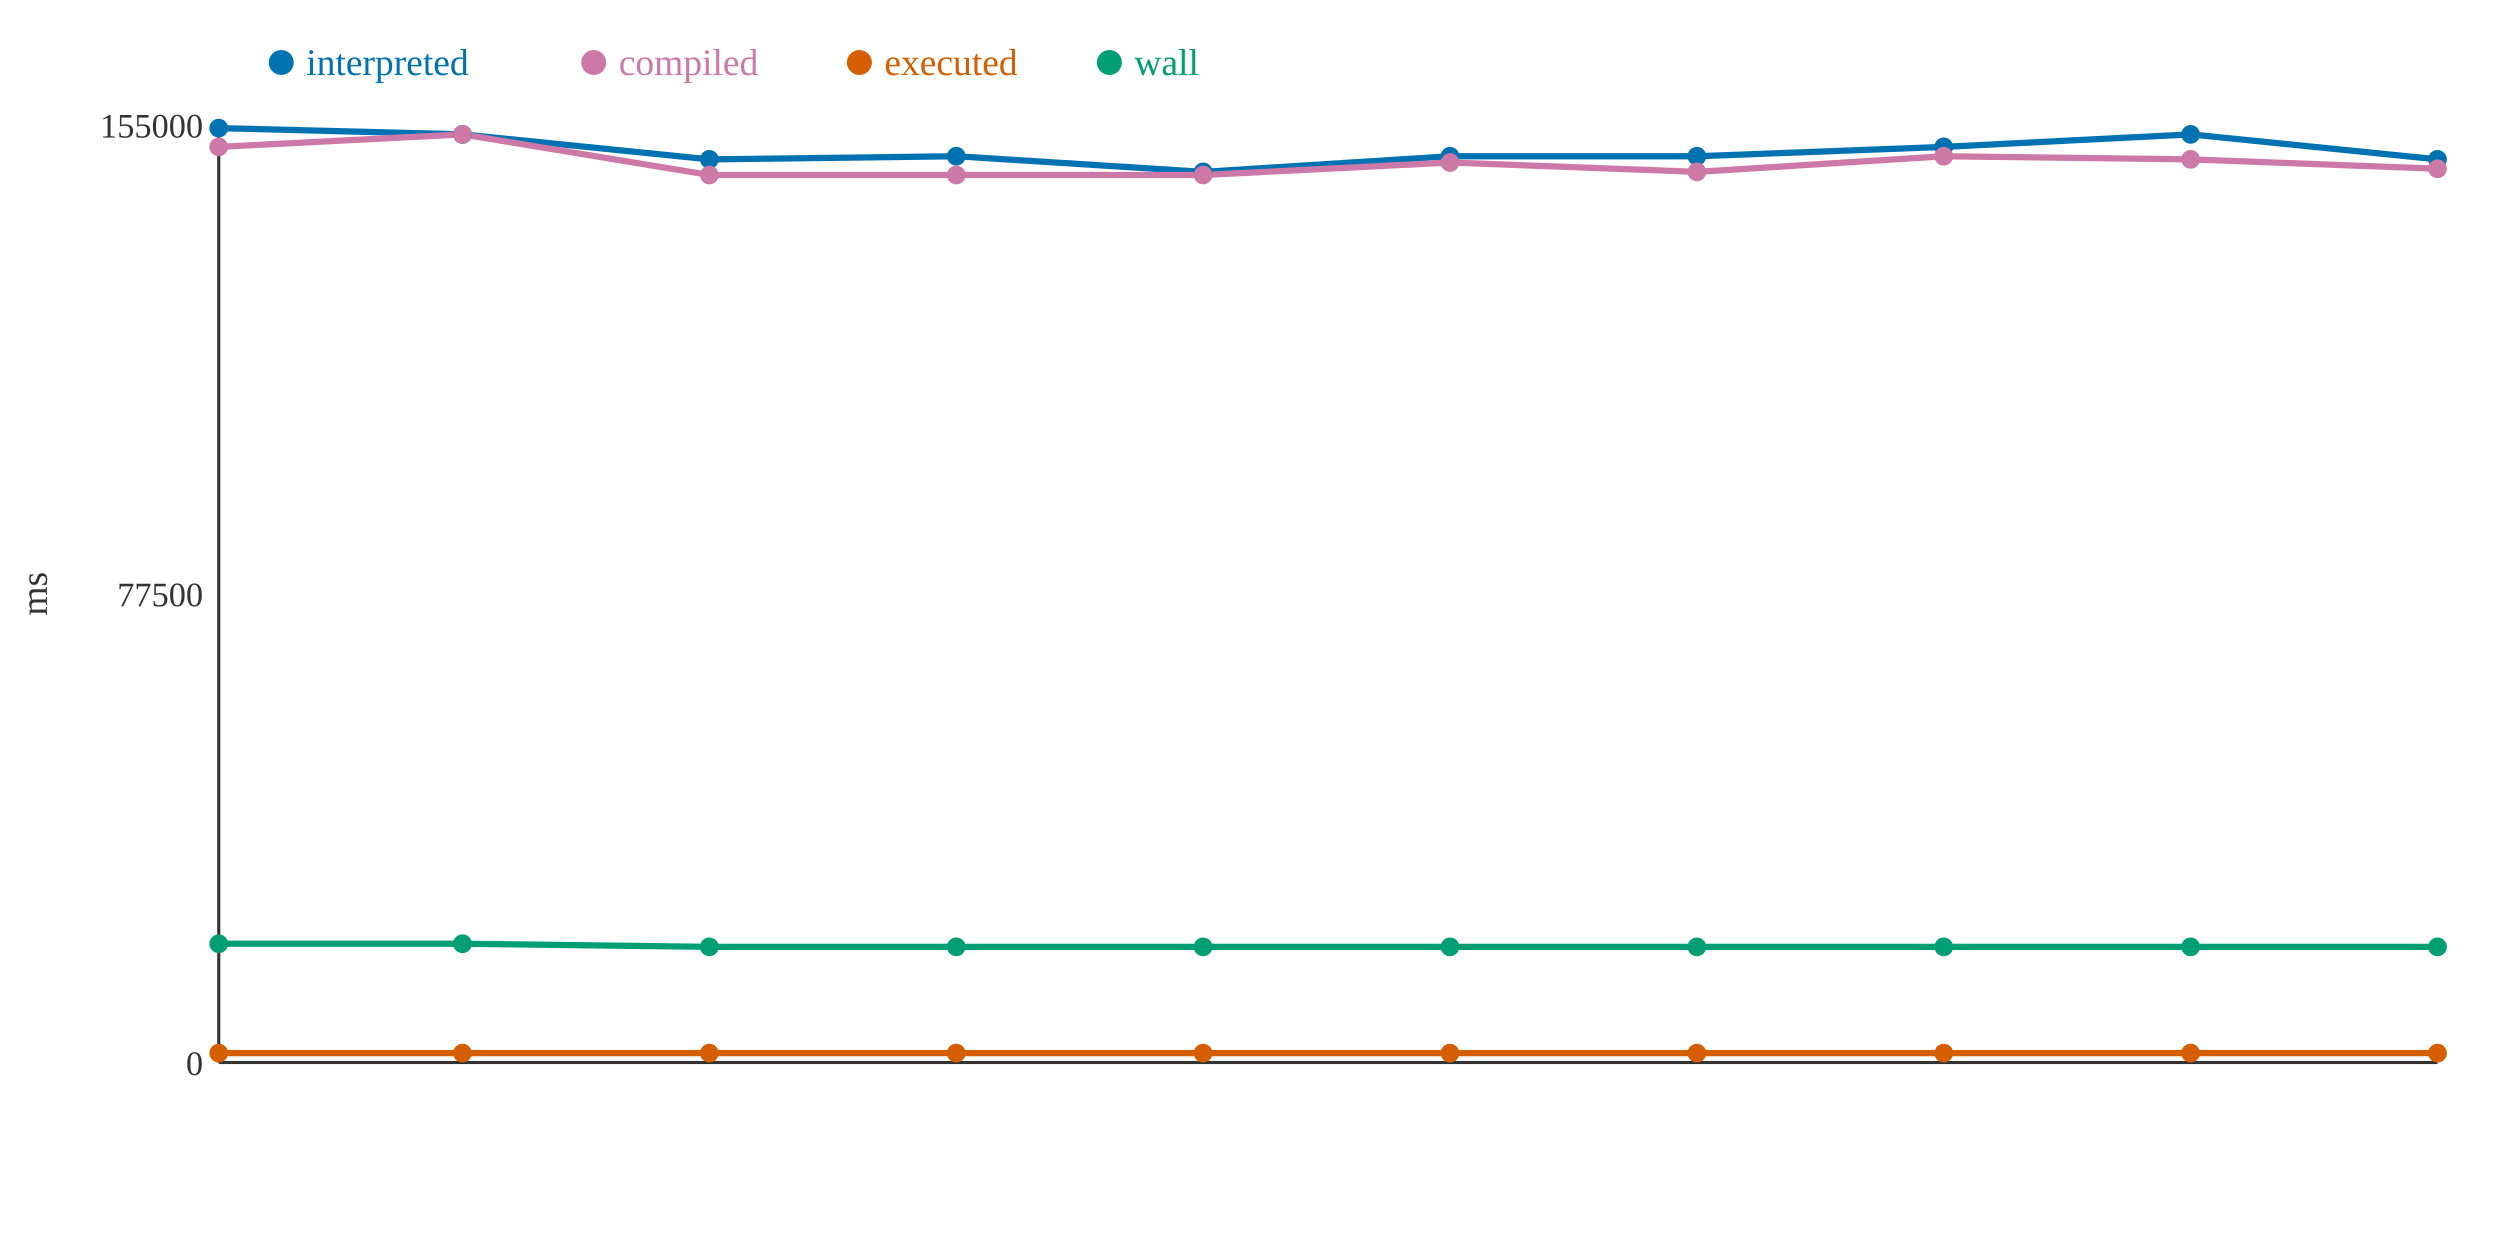
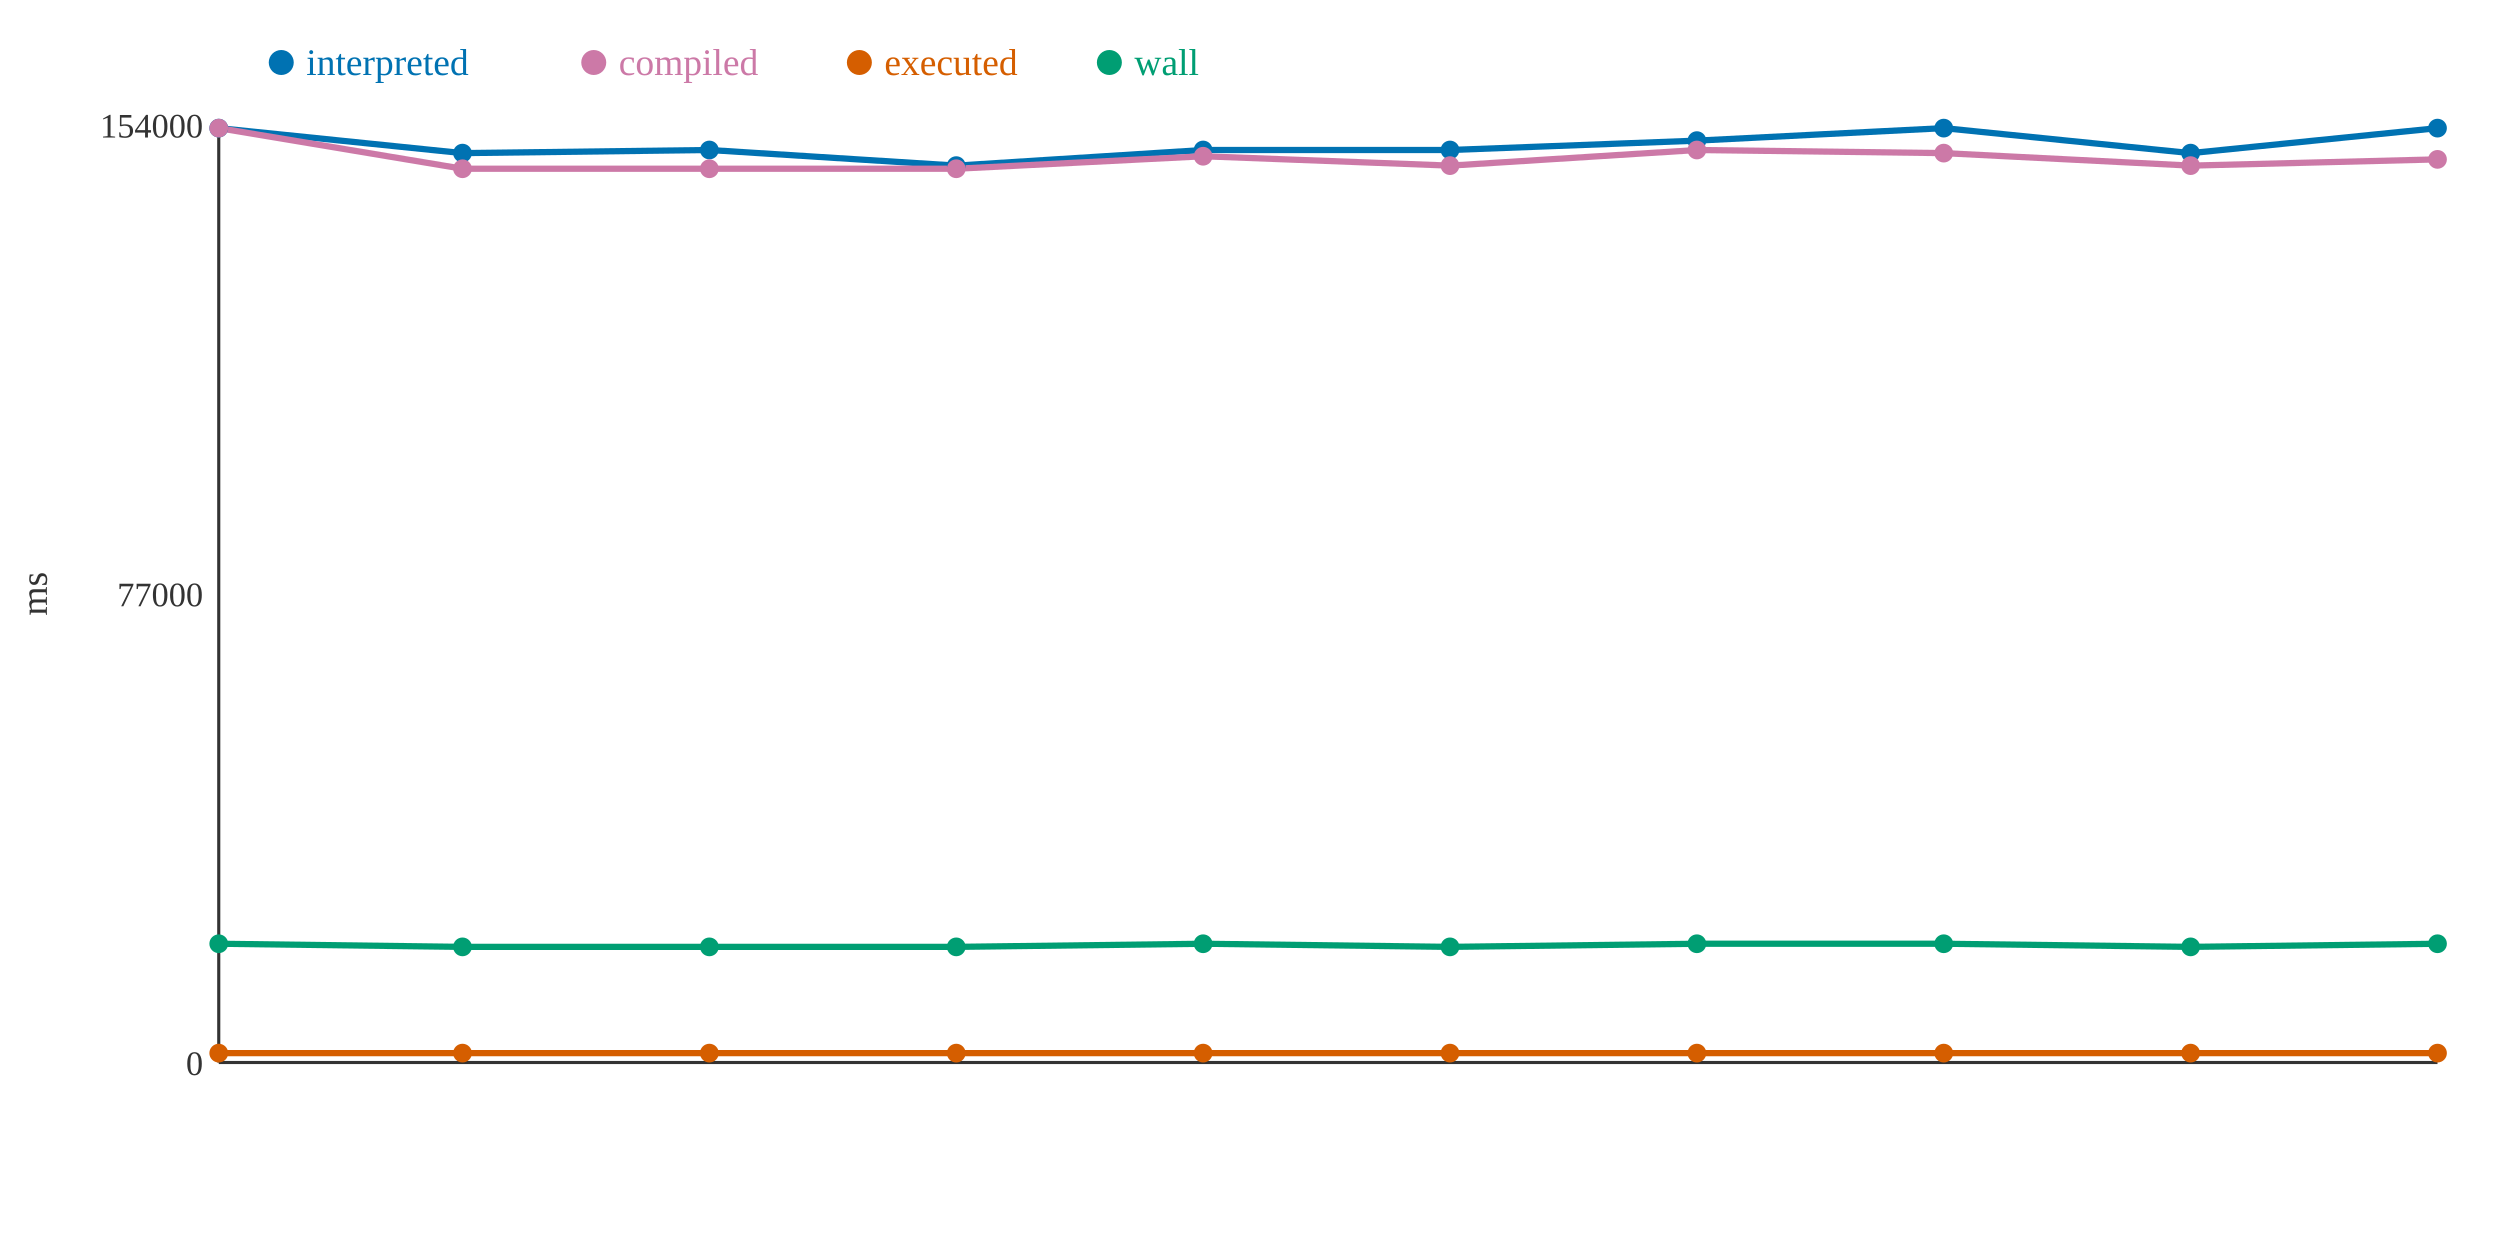
<svg xmlns="http://www.w3.org/2000/svg" width="800" height="400">
  <rect width="800" height="400" fill="white" />
  <line x1="70" y1="40" x2="70" y2="340" stroke="#333" stroke-width="1" />
  <line x1="70" y1="340" x2="780" y2="340" stroke="#333" stroke-width="1" />
  <text x="65" y="344" text-anchor="end" font-size="11" fill="#333">0</text>
-   <text x="65" y="194" text-anchor="end" font-size="11" fill="#333">77500</text>
-   <text x="65" y="44" text-anchor="end" font-size="11" fill="#333">155000</text>
+   <text x="65" y="194" text-anchor="end" font-size="11" fill="#333">77000</text>
+   <text x="65" y="44" text-anchor="end" font-size="11" fill="#333">154000</text>
  <text x="15" y="190" text-anchor="middle" font-size="12" fill="#333" transform="rotate(-90 15 190)">ms</text>
-   <polyline points="70,41 148,43 227,51 306,50 385,55 464,50 543,50 622,47 701,43 780,51" fill="none" stroke="#0072B2" stroke-width="2" />
-   <polyline points="70,47 148,43 227,56 306,56 385,56 464,52 543,55 622,50 701,51 780,54" fill="none" stroke="#CC79A7" stroke-width="2" />
+   <polyline points="70,41 148,49 227,48 306,53 385,48 464,48 543,45 622,41 701,49 780,41" fill="none" stroke="#0072B2" stroke-width="2" />
+   <polyline points="70,41 148,54 227,54 306,54 385,50 464,53 543,48 622,49 701,53 780,51" fill="none" stroke="#CC79A7" stroke-width="2" />
  <polyline points="70,337 148,337 227,337 306,337 385,337 464,337 543,337 622,337 701,337 780,337" fill="none" stroke="#D55E00" stroke-width="2" />
-   <polyline points="70,302 148,302 227,303 306,303 385,303 464,303 543,303 622,303 701,303 780,303" fill="none" stroke="#009E73" stroke-width="2" />
+   <polyline points="70,302 148,303 227,303 306,303 385,302 464,303 543,302 622,302 701,303 780,302" fill="none" stroke="#009E73" stroke-width="2" />
  <circle cx="70" cy="41" r="3" fill="#0072B2" />
-   <circle cx="70" cy="47" r="3" fill="#CC79A7" />
+   <circle cx="70" cy="41" r="3" fill="#CC79A7" />
  <circle cx="70" cy="337" r="3" fill="#D55E00" />
  <circle cx="70" cy="302" r="3" fill="#009E73" />
-   <circle cx="148" cy="43" r="3" fill="#0072B2" />
-   <circle cx="148" cy="43" r="3" fill="#CC79A7" />
+   <circle cx="148" cy="49" r="3" fill="#0072B2" />
+   <circle cx="148" cy="54" r="3" fill="#CC79A7" />
  <circle cx="148" cy="337" r="3" fill="#D55E00" />
-   <circle cx="148" cy="302" r="3" fill="#009E73" />
-   <circle cx="227" cy="51" r="3" fill="#0072B2" />
-   <circle cx="227" cy="56" r="3" fill="#CC79A7" />
+   <circle cx="148" cy="303" r="3" fill="#009E73" />
+   <circle cx="227" cy="48" r="3" fill="#0072B2" />
+   <circle cx="227" cy="54" r="3" fill="#CC79A7" />
  <circle cx="227" cy="337" r="3" fill="#D55E00" />
  <circle cx="227" cy="303" r="3" fill="#009E73" />
-   <circle cx="306" cy="50" r="3" fill="#0072B2" />
-   <circle cx="306" cy="56" r="3" fill="#CC79A7" />
+   <circle cx="306" cy="53" r="3" fill="#0072B2" />
+   <circle cx="306" cy="54" r="3" fill="#CC79A7" />
  <circle cx="306" cy="337" r="3" fill="#D55E00" />
  <circle cx="306" cy="303" r="3" fill="#009E73" />
-   <circle cx="385" cy="55" r="3" fill="#0072B2" />
-   <circle cx="385" cy="56" r="3" fill="#CC79A7" />
+   <circle cx="385" cy="48" r="3" fill="#0072B2" />
+   <circle cx="385" cy="50" r="3" fill="#CC79A7" />
  <circle cx="385" cy="337" r="3" fill="#D55E00" />
-   <circle cx="385" cy="303" r="3" fill="#009E73" />
-   <circle cx="464" cy="50" r="3" fill="#0072B2" />
-   <circle cx="464" cy="52" r="3" fill="#CC79A7" />
+   <circle cx="385" cy="302" r="3" fill="#009E73" />
+   <circle cx="464" cy="48" r="3" fill="#0072B2" />
+   <circle cx="464" cy="53" r="3" fill="#CC79A7" />
  <circle cx="464" cy="337" r="3" fill="#D55E00" />
  <circle cx="464" cy="303" r="3" fill="#009E73" />
-   <circle cx="543" cy="50" r="3" fill="#0072B2" />
-   <circle cx="543" cy="55" r="3" fill="#CC79A7" />
+   <circle cx="543" cy="45" r="3" fill="#0072B2" />
+   <circle cx="543" cy="48" r="3" fill="#CC79A7" />
  <circle cx="543" cy="337" r="3" fill="#D55E00" />
-   <circle cx="543" cy="303" r="3" fill="#009E73" />
-   <circle cx="622" cy="47" r="3" fill="#0072B2" />
-   <circle cx="622" cy="50" r="3" fill="#CC79A7" />
+   <circle cx="543" cy="302" r="3" fill="#009E73" />
+   <circle cx="622" cy="41" r="3" fill="#0072B2" />
+   <circle cx="622" cy="49" r="3" fill="#CC79A7" />
  <circle cx="622" cy="337" r="3" fill="#D55E00" />
-   <circle cx="622" cy="303" r="3" fill="#009E73" />
-   <circle cx="701" cy="43" r="3" fill="#0072B2" />
-   <circle cx="701" cy="51" r="3" fill="#CC79A7" />
+   <circle cx="622" cy="302" r="3" fill="#009E73" />
+   <circle cx="701" cy="49" r="3" fill="#0072B2" />
+   <circle cx="701" cy="53" r="3" fill="#CC79A7" />
  <circle cx="701" cy="337" r="3" fill="#D55E00" />
  <circle cx="701" cy="303" r="3" fill="#009E73" />
-   <circle cx="780" cy="51" r="3" fill="#0072B2" />
-   <circle cx="780" cy="54" r="3" fill="#CC79A7" />
+   <circle cx="780" cy="41" r="3" fill="#0072B2" />
+   <circle cx="780" cy="51" r="3" fill="#CC79A7" />
  <circle cx="780" cy="337" r="3" fill="#D55E00" />
-   <circle cx="780" cy="303" r="3" fill="#009E73" />
+   <circle cx="780" cy="302" r="3" fill="#009E73" />
  <circle cx="90" cy="20" r="4" fill="#0072B2" />
  <text x="98" y="24" text-anchor="start" font-size="12" fill="#0072B2">interpreted</text>
  <circle cx="190" cy="20" r="4" fill="#CC79A7" />
  <text x="198" y="24" text-anchor="start" font-size="12" fill="#CC79A7">compiled</text>
  <circle cx="275" cy="20" r="4" fill="#D55E00" />
  <text x="283" y="24" text-anchor="start" font-size="12" fill="#D55E00">executed</text>
  <circle cx="355" cy="20" r="4" fill="#009E73" />
  <text x="363" y="24" text-anchor="start" font-size="12" fill="#009E73">wall</text>
</svg>
